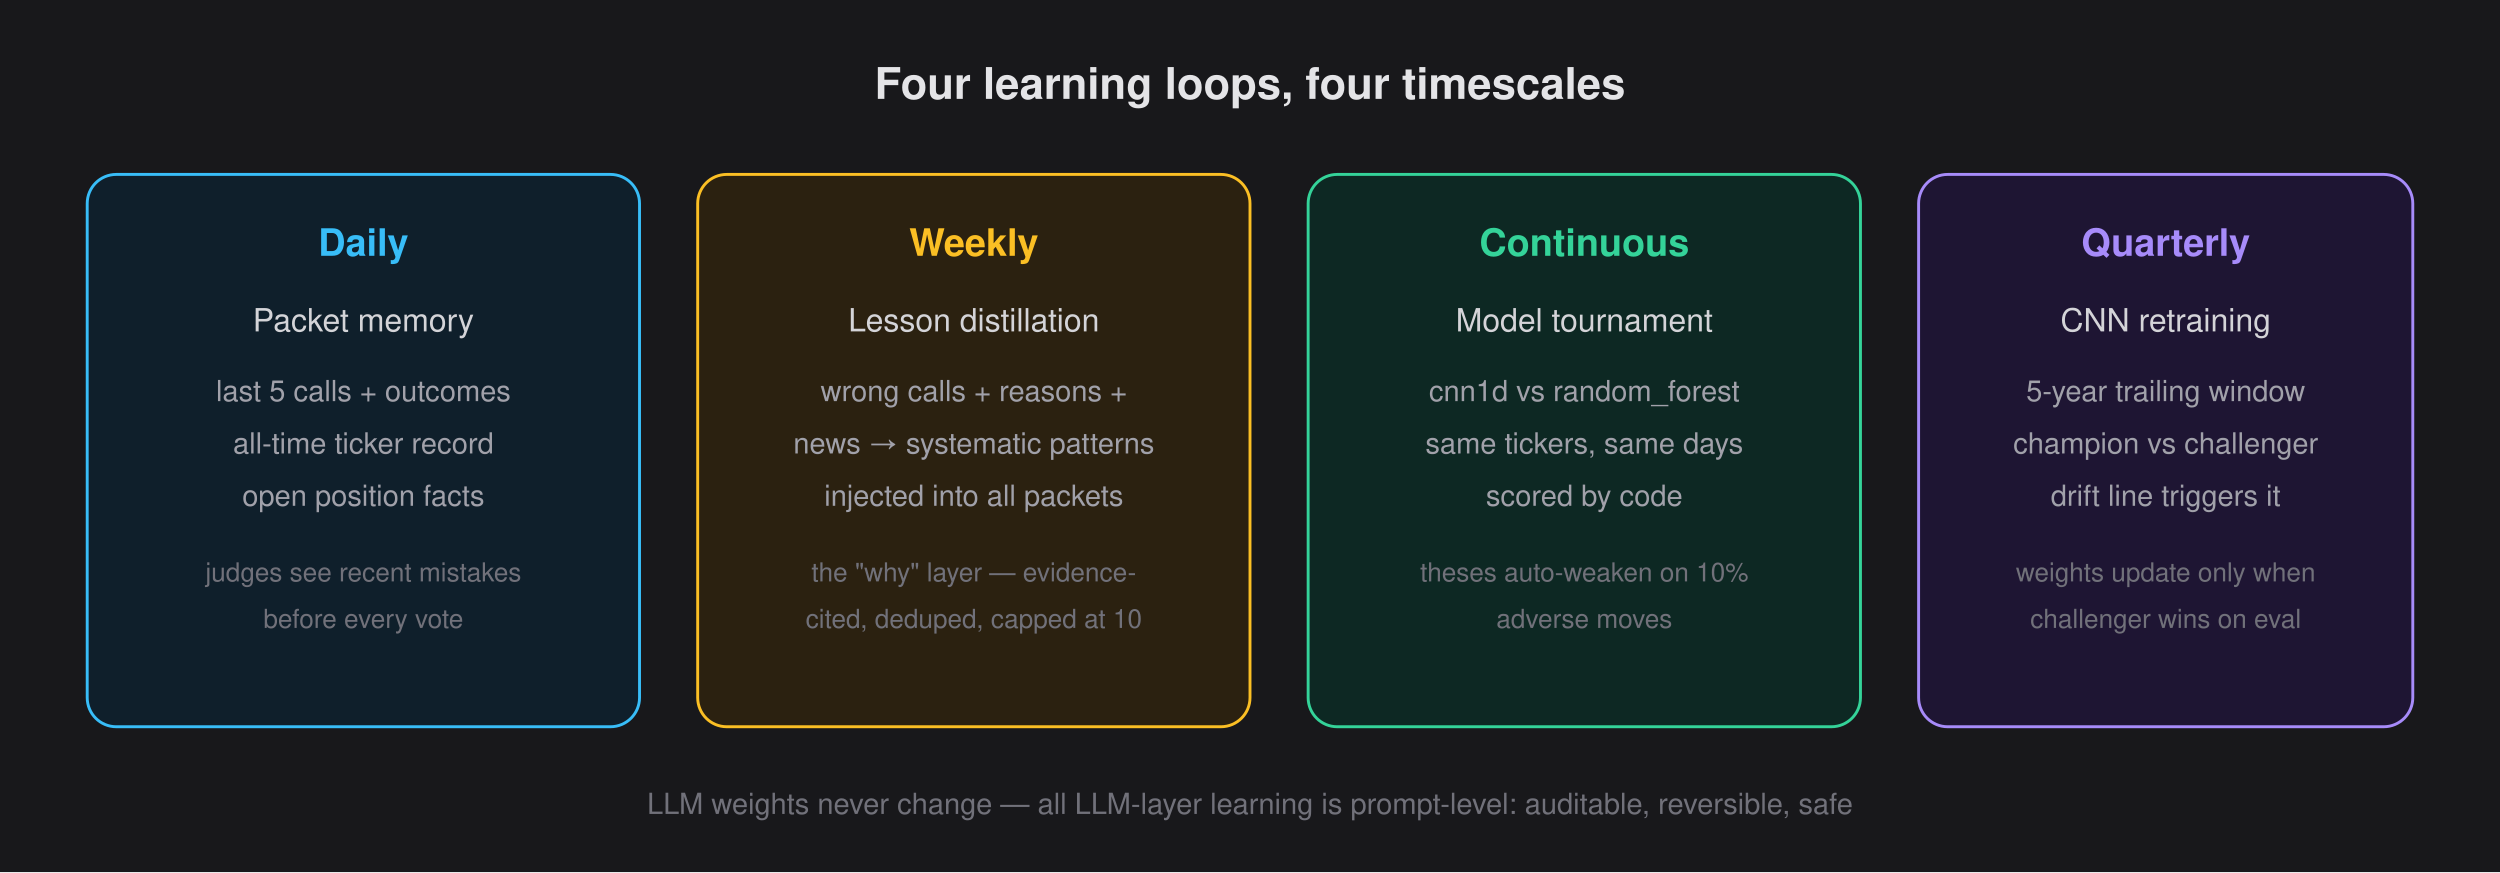
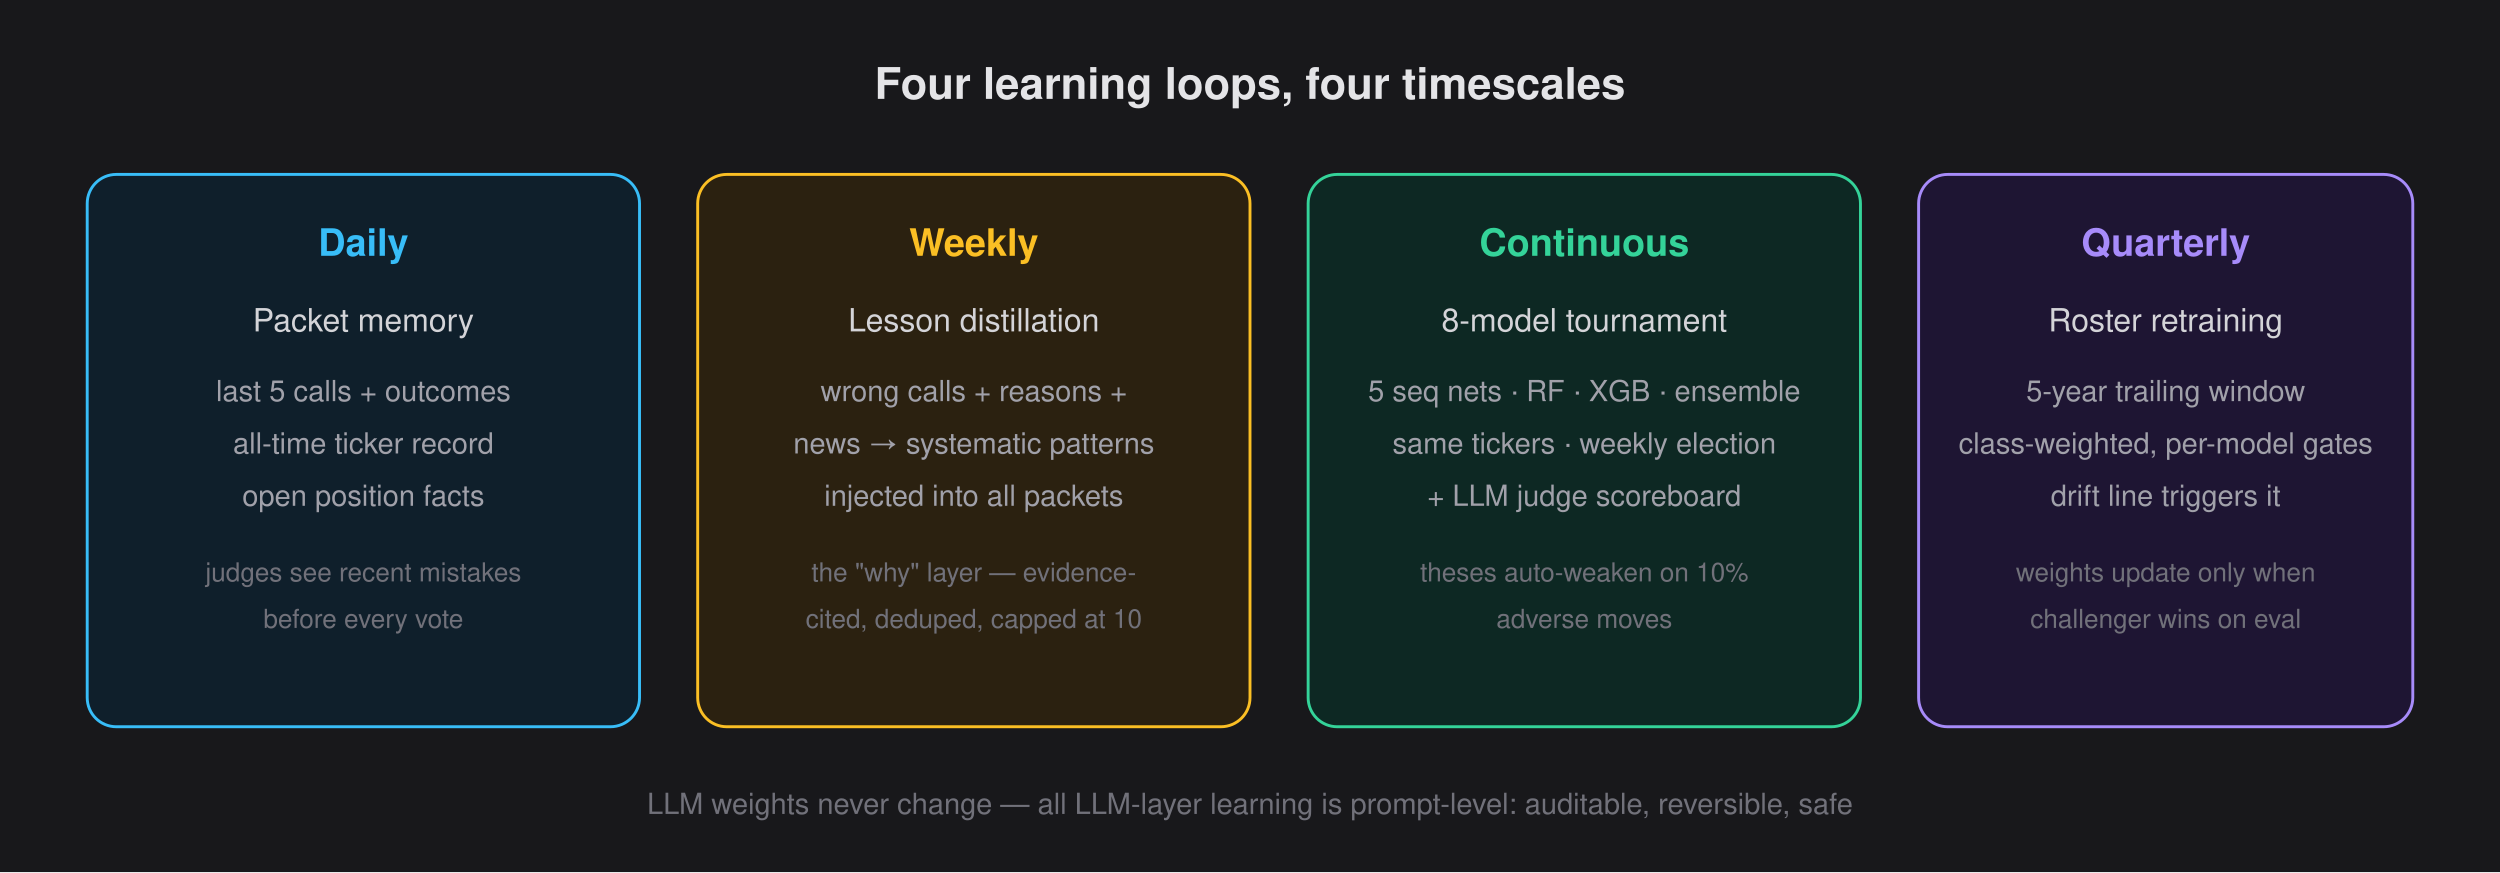
<svg xmlns="http://www.w3.org/2000/svg" viewBox="0 0 860 300" font-family="Helvetica,Arial,sans-serif">
  <rect width="860" height="300" fill="#18181b" />
  <text x="430" y="34" text-anchor="middle" fill="#e4e4e7" font-size="15" font-weight="bold">Four learning loops, four timescales</text>
  <rect x="30" y="60" width="190" height="190" rx="10" fill="#0f1f2b" stroke="#38bdf8" />
  <text x="125" y="88" text-anchor="middle" fill="#38bdf8" font-size="13" font-weight="bold">Daily</text>
  <text x="125" y="114" text-anchor="middle" fill="#d4d4d8" font-size="11">Packet memory</text>
  <text x="125" y="138" text-anchor="middle" fill="#a1a1aa" font-size="10">last 5 calls + outcomes</text>
  <text x="125" y="156" text-anchor="middle" fill="#a1a1aa" font-size="10">all-time ticker record</text>
  <text x="125" y="174" text-anchor="middle" fill="#a1a1aa" font-size="10">open position facts</text>
  <text x="125" y="200" text-anchor="middle" fill="#71717a" font-size="9">judges see recent mistakes</text>
  <text x="125" y="216" text-anchor="middle" fill="#71717a" font-size="9">before every vote</text>
  <rect x="240" y="60" width="190" height="190" rx="10" fill="#2b2110" stroke="#fbbf24" />
  <text x="335" y="88" text-anchor="middle" fill="#fbbf24" font-size="13" font-weight="bold">Weekly</text>
  <text x="335" y="114" text-anchor="middle" fill="#d4d4d8" font-size="11">Lesson distillation</text>
  <text x="335" y="138" text-anchor="middle" fill="#a1a1aa" font-size="10">wrong calls + reasons +</text>
  <text x="335" y="156" text-anchor="middle" fill="#a1a1aa" font-size="10">news → systematic patterns</text>
  <text x="335" y="174" text-anchor="middle" fill="#a1a1aa" font-size="10">injected into all packets</text>
  <text x="335" y="200" text-anchor="middle" fill="#71717a" font-size="9">the "why" layer — evidence-</text>
  <text x="335" y="216" text-anchor="middle" fill="#71717a" font-size="9">cited, deduped, capped at 10</text>
  <rect x="450" y="60" width="190" height="190" rx="10" fill="#0d2823" stroke="#34d399" />
  <text x="545" y="88" text-anchor="middle" fill="#34d399" font-size="13" font-weight="bold">Continuous</text>
-   <text x="545" y="114" text-anchor="middle" fill="#d4d4d8" font-size="11">Model tournament</text>
-   <text x="545" y="138" text-anchor="middle" fill="#a1a1aa" font-size="10">cnn1d vs random_forest</text>
-   <text x="545" y="156" text-anchor="middle" fill="#a1a1aa" font-size="10">same tickers, same days</text>
-   <text x="545" y="174" text-anchor="middle" fill="#a1a1aa" font-size="10">scored by code</text>
+   <text x="545" y="114" text-anchor="middle" fill="#d4d4d8" font-size="11">8-model tournament</text>
+   <text x="545" y="138" text-anchor="middle" fill="#a1a1aa" font-size="10">5 seq nets · RF · XGB · ensemble</text>
+   <text x="545" y="156" text-anchor="middle" fill="#a1a1aa" font-size="10">same tickers · weekly election</text>
+   <text x="545" y="174" text-anchor="middle" fill="#a1a1aa" font-size="10">+ LLM judge scoreboard</text>
  <text x="545" y="200" text-anchor="middle" fill="#71717a" font-size="9">theses auto-weaken on 10%</text>
  <text x="545" y="216" text-anchor="middle" fill="#71717a" font-size="9">adverse moves</text>
  <rect x="660" y="60" width="170" height="190" rx="10" fill="#1e1533" stroke="#a78bfa" />
  <text x="745" y="88" text-anchor="middle" fill="#a78bfa" font-size="13" font-weight="bold">Quarterly</text>
-   <text x="745" y="114" text-anchor="middle" fill="#d4d4d8" font-size="11">CNN retraining</text>
+   <text x="745" y="114" text-anchor="middle" fill="#d4d4d8" font-size="11">Roster retraining</text>
  <text x="745" y="138" text-anchor="middle" fill="#a1a1aa" font-size="10">5-year trailing window</text>
-   <text x="745" y="156" text-anchor="middle" fill="#a1a1aa" font-size="10">champion vs challenger</text>
+   <text x="745" y="156" text-anchor="middle" fill="#a1a1aa" font-size="10">class-weighted, per-model gates</text>
  <text x="745" y="174" text-anchor="middle" fill="#a1a1aa" font-size="10">drift line triggers it</text>
  <text x="745" y="200" text-anchor="middle" fill="#71717a" font-size="9">weights update only when</text>
  <text x="745" y="216" text-anchor="middle" fill="#71717a" font-size="9">challenger wins on eval</text>
  <text x="430" y="280" text-anchor="middle" fill="#71717a" font-size="10">LLM weights never change — all LLM-layer learning is prompt-level: auditable, reversible, safe</text>
</svg>
